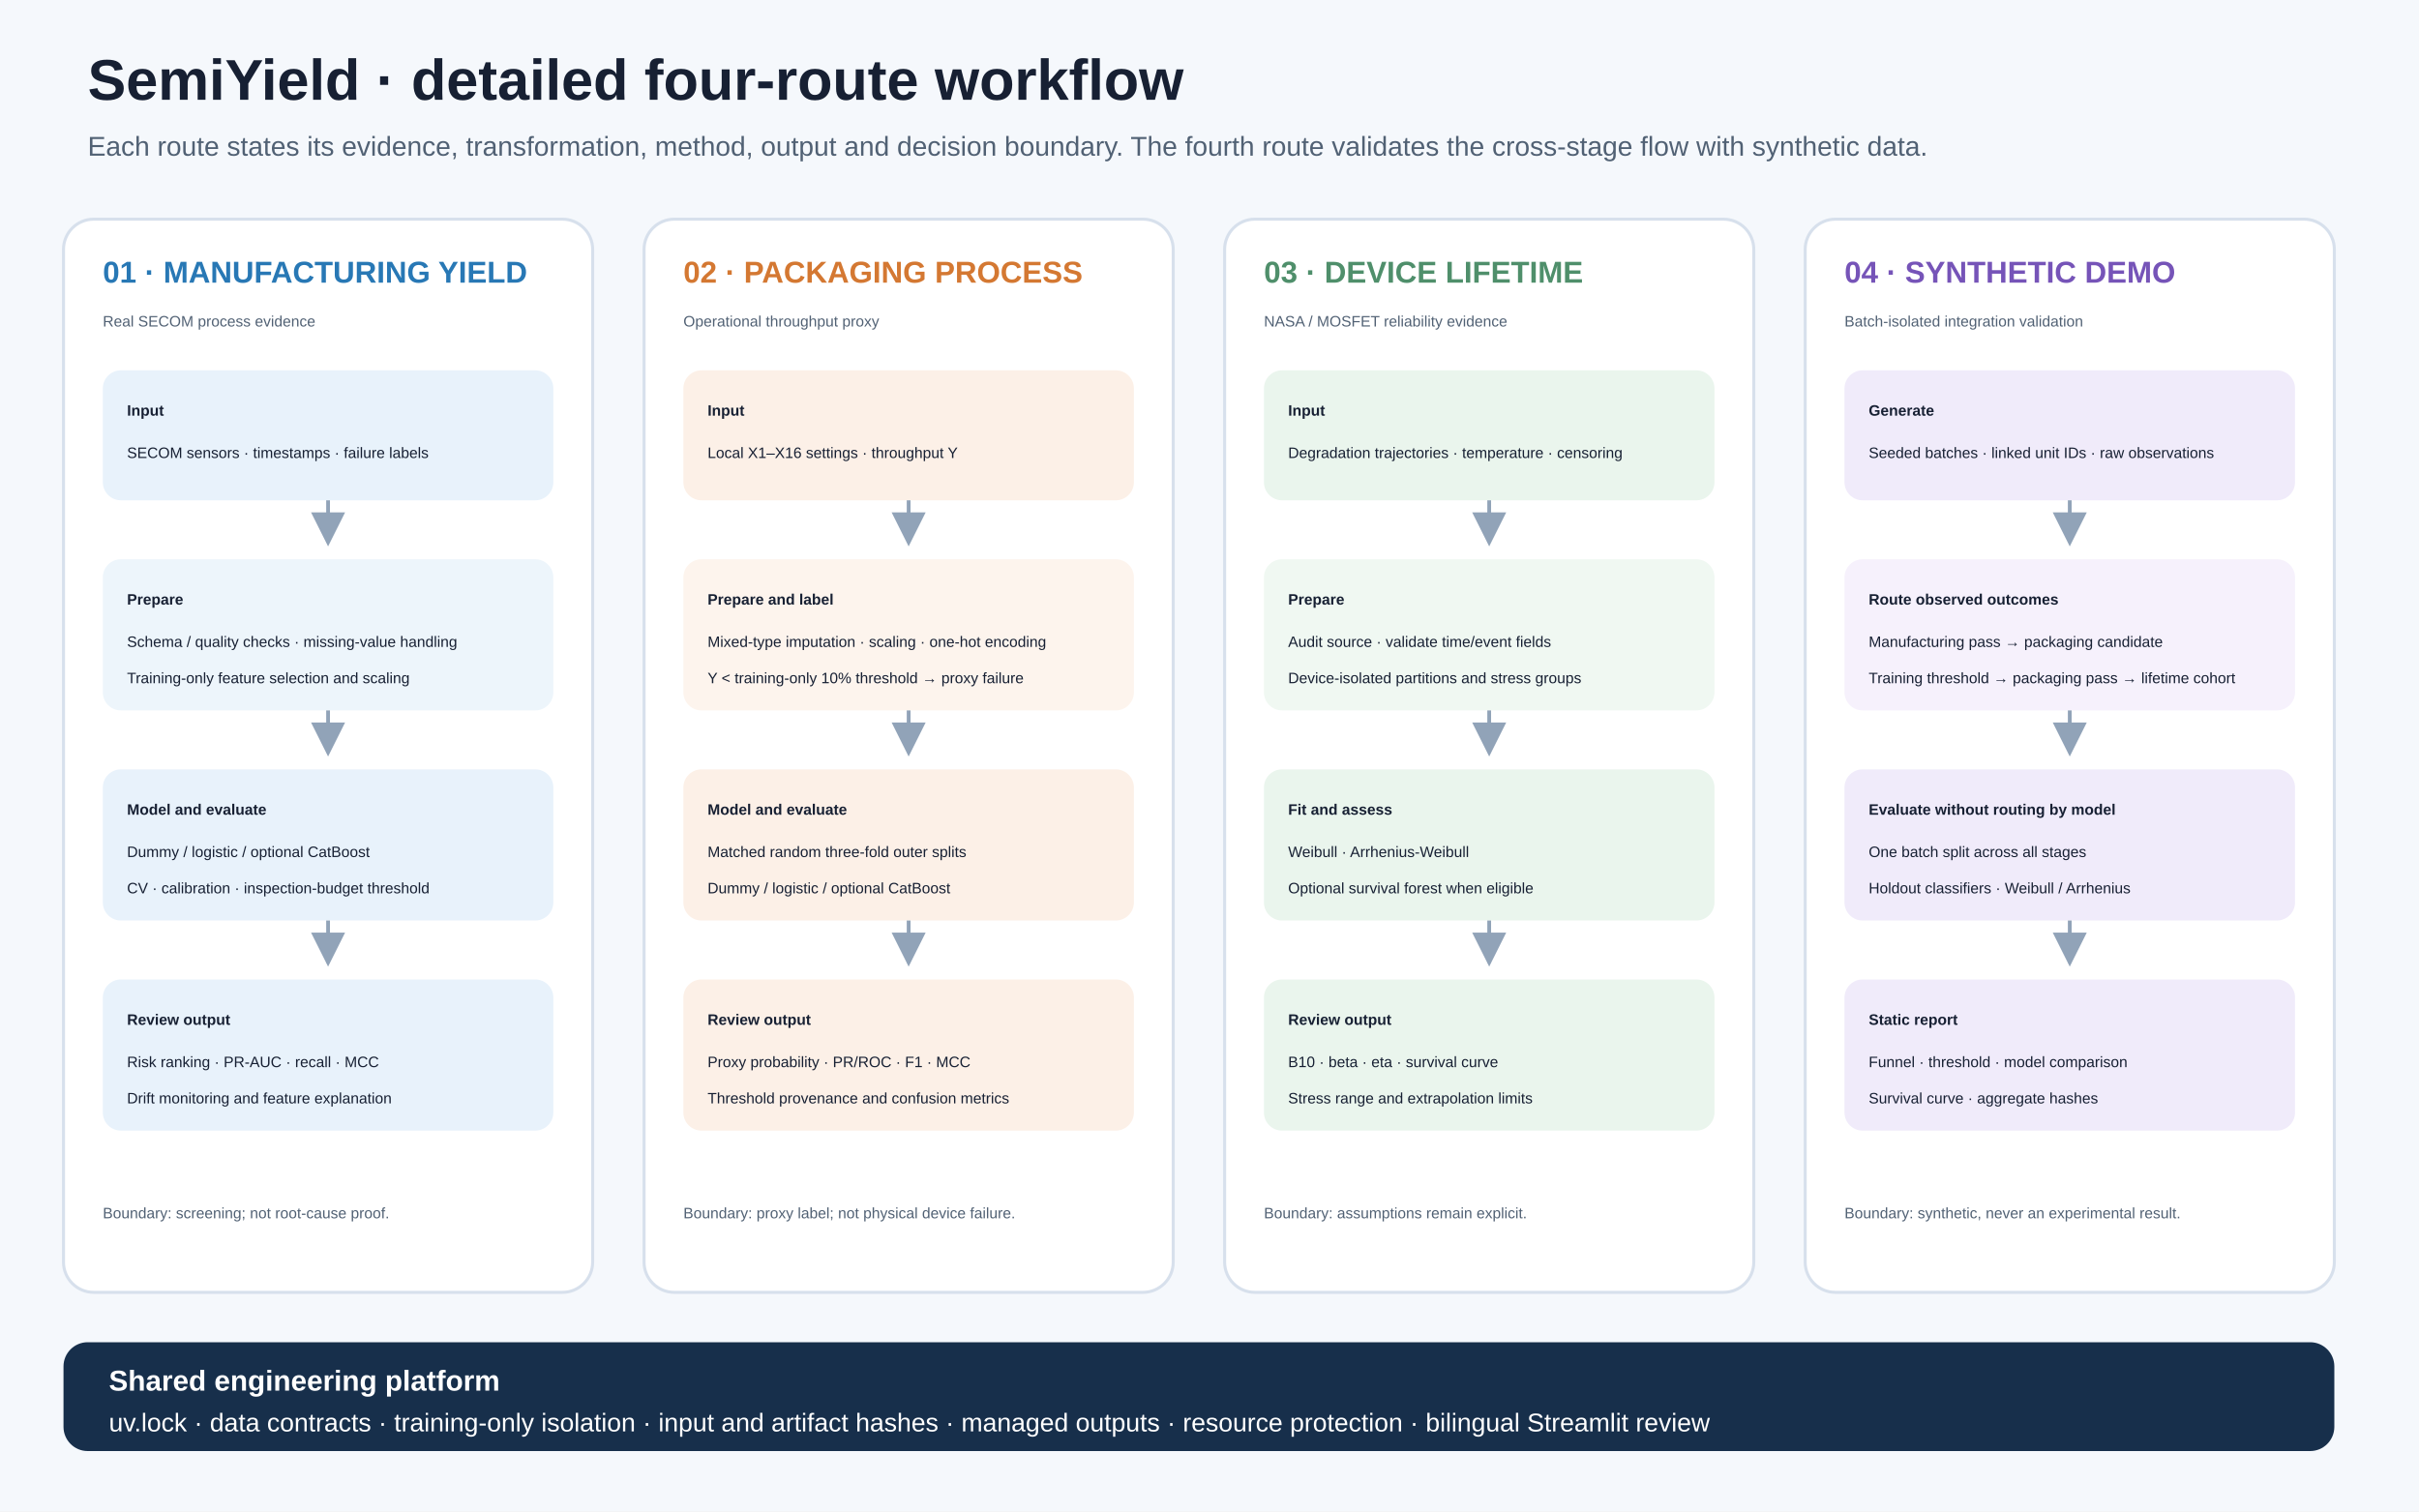
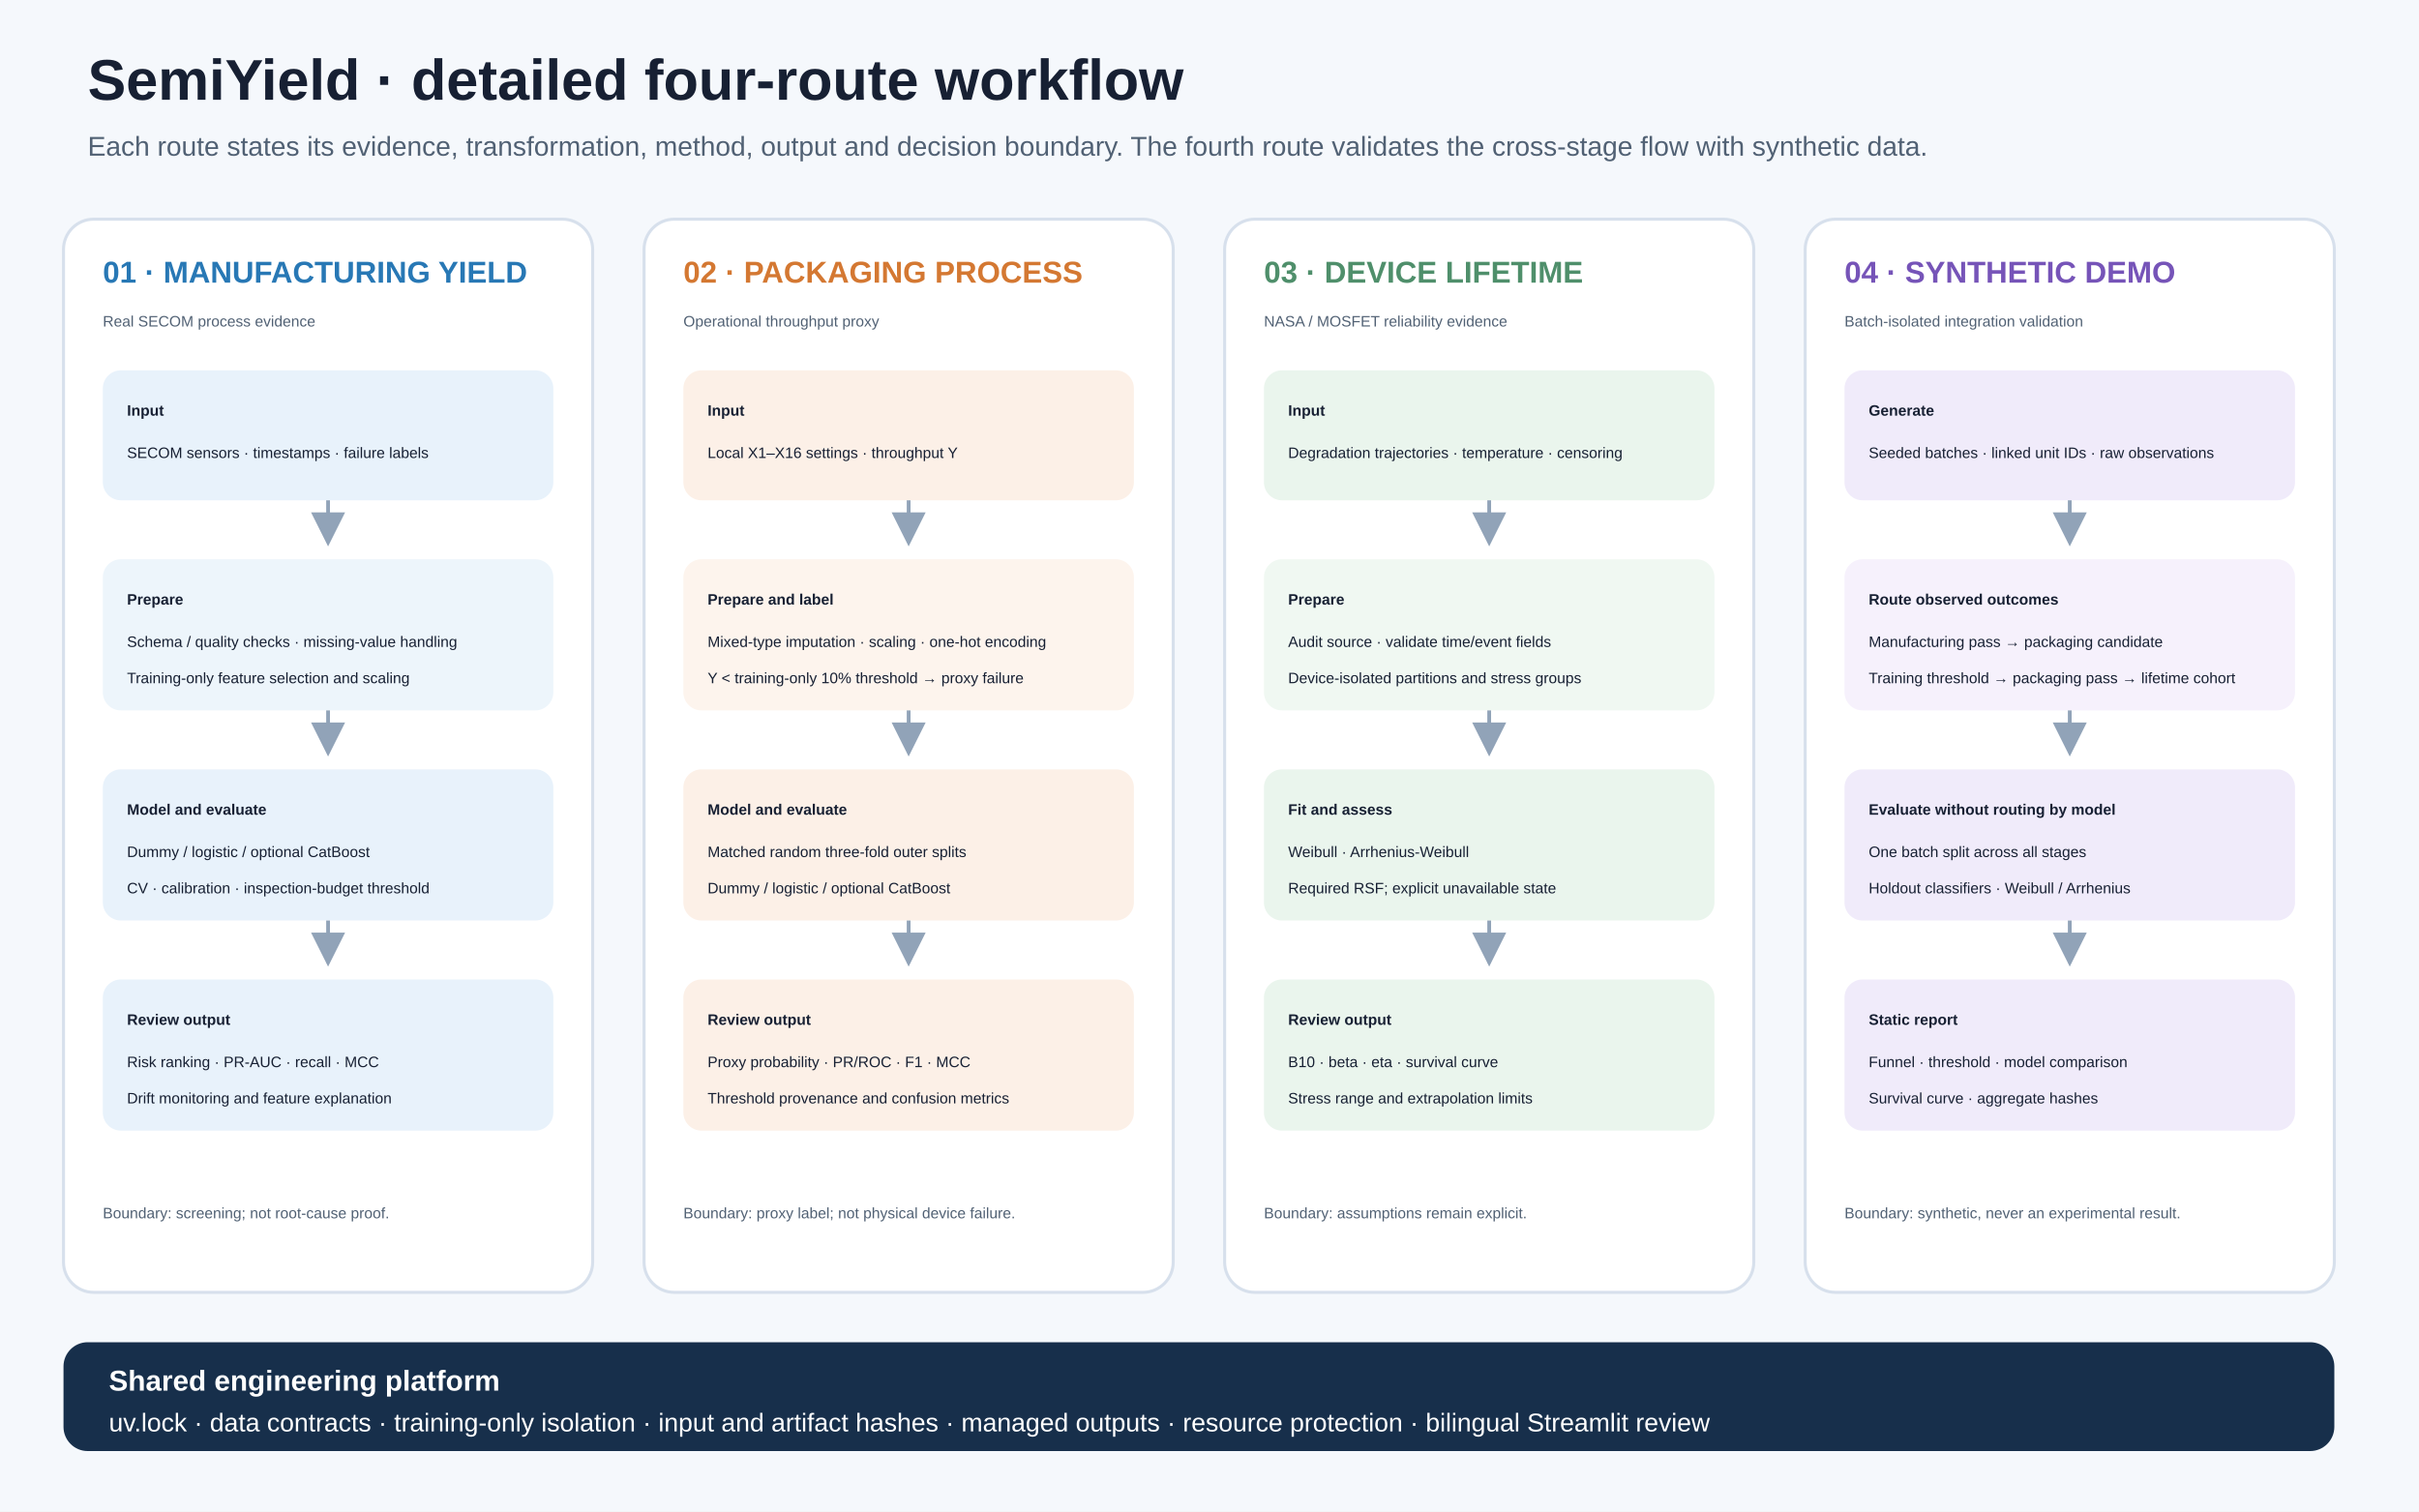
<svg xmlns="http://www.w3.org/2000/svg" width="1600" height="1000" viewBox="0 0 1600 1000" role="img" aria-labelledby="title desc">
  <defs>
    <marker id="arrow" markerWidth="9" markerHeight="9" refX="8" refY="4.5" orient="auto">
      <path d="M0 0 L9 4.5 L0 9z" fill="#91a3b8" />
    </marker>
  </defs>
  <rect width="1600" height="1000" fill="#f5f8fc" />
  <g font-family="Arial, sans-serif" fill="#172033">
    <text x="58" y="66" font-size="38" font-weight="700">SemiYield · detailed four-route workflow</text>
    <text x="58" y="103" font-size="18" fill="#516174">Each route states its evidence, transformation, method, output and decision boundary. The fourth route validates the cross-stage flow with synthetic data.</text>
    <g fill="#fff" stroke="#d7e0ec" stroke-width="2">
      <rect x="42" y="145" width="350" height="710" rx="20" />
      <rect x="426" y="145" width="350" height="710" rx="20" />
      <rect x="810" y="145" width="350" height="710" rx="20" />
      <rect x="1194" y="145" width="350" height="710" rx="20" />
    </g>
    <g font-size="10">
      <text x="68" y="187" font-size="20" font-weight="700" fill="#2878b5">01 · MANUFACTURING YIELD</text>
      <text x="68" y="216" fill="#516174">Real SECOM process evidence</text>
      <rect x="68" y="245" width="298" height="86" rx="12" fill="#e8f2fb" />
      <text x="84" y="275" font-weight="700">Input</text>
      <text x="84" y="303">SECOM sensors · timestamps · failure labels</text>
      <path d="M217 331v28" stroke="#91a3b8" stroke-width="2.5" marker-end="url(#arrow)" />
      <rect x="68" y="370" width="298" height="100" rx="12" fill="#edf5fb" />
      <text x="84" y="400" font-weight="700">Prepare</text>
      <text x="84" y="428">Schema / quality checks · missing-value handling</text>
      <text x="84" y="452">Training-only feature selection and scaling</text>
      <path d="M217 470v28" stroke="#91a3b8" stroke-width="2.5" marker-end="url(#arrow)" />
      <rect x="68" y="509" width="298" height="100" rx="12" fill="#e8f2fb" />
      <text x="84" y="539" font-weight="700">Model and evaluate</text>
      <text x="84" y="567">Dummy / logistic / optional CatBoost</text>
      <text x="84" y="591">CV · calibration · inspection-budget threshold</text>
      <path d="M217 609v28" stroke="#91a3b8" stroke-width="2.5" marker-end="url(#arrow)" />
      <rect x="68" y="648" width="298" height="100" rx="12" fill="#e8f2fb" />
      <text x="84" y="678" font-weight="700">Review output</text>
      <text x="84" y="706">Risk ranking · PR-AUC · recall · MCC</text>
      <text x="84" y="730">Drift monitoring and feature explanation</text>
      <text x="68" y="806" fill="#516174">Boundary: screening; not root-cause proof.</text>
      <text x="452" y="187" font-size="20" font-weight="700" fill="#d47832">02 · PACKAGING PROCESS</text>
      <text x="452" y="216" fill="#516174">Operational throughput proxy</text>
      <rect x="452" y="245" width="298" height="86" rx="12" fill="#fcf0e7" />
      <text x="468" y="275" font-weight="700">Input</text>
      <text x="468" y="303">Local X1–X16 settings · throughput Y</text>
      <path d="M601 331v28" stroke="#91a3b8" stroke-width="2.5" marker-end="url(#arrow)" />
      <rect x="452" y="370" width="298" height="100" rx="12" fill="#fdf4ed" />
      <text x="468" y="400" font-weight="700">Prepare and label</text>
      <text x="468" y="428">Mixed-type imputation · scaling · one-hot encoding</text>
      <text x="468" y="452">Y &lt; training-only 10% threshold → proxy failure</text>
      <path d="M601 470v28" stroke="#91a3b8" stroke-width="2.5" marker-end="url(#arrow)" />
      <rect x="452" y="509" width="298" height="100" rx="12" fill="#fcf0e7" />
      <text x="468" y="539" font-weight="700">Model and evaluate</text>
      <text x="468" y="567">Matched random three-fold outer splits</text>
      <text x="468" y="591">Dummy / logistic / optional CatBoost</text>
      <path d="M601 609v28" stroke="#91a3b8" stroke-width="2.5" marker-end="url(#arrow)" />
      <rect x="452" y="648" width="298" height="100" rx="12" fill="#fcf0e7" />
      <text x="468" y="678" font-weight="700">Review output</text>
      <text x="468" y="706">Proxy probability · PR/ROC · F1 · MCC</text>
      <text x="468" y="730">Threshold provenance and confusion metrics</text>
      <text x="452" y="806" fill="#516174">Boundary: proxy label; not physical device failure.</text>
      <text x="836" y="187" font-size="20" font-weight="700" fill="#4f8f6b">03 · DEVICE LIFETIME</text>
      <text x="836" y="216" fill="#516174">NASA / MOSFET reliability evidence</text>
      <rect x="836" y="245" width="298" height="86" rx="12" fill="#eaf5ed" />
      <text x="852" y="275" font-weight="700">Input</text>
      <text x="852" y="303">Degradation trajectories · temperature · censoring</text>
      <path d="M985 331v28" stroke="#91a3b8" stroke-width="2.5" marker-end="url(#arrow)" />
      <rect x="836" y="370" width="298" height="100" rx="12" fill="#f0f8f2" />
      <text x="852" y="400" font-weight="700">Prepare</text>
      <text x="852" y="428">Audit source · validate time/event fields</text>
      <text x="852" y="452">Device-isolated partitions and stress groups</text>
      <path d="M985 470v28" stroke="#91a3b8" stroke-width="2.5" marker-end="url(#arrow)" />
      <rect x="836" y="509" width="298" height="100" rx="12" fill="#eaf5ed" />
      <text x="852" y="539" font-weight="700">Fit and assess</text>
      <text x="852" y="567">Weibull · Arrhenius-Weibull</text>
-       <text x="852" y="591">Optional survival forest when eligible</text>
+       <text x="852" y="591">Required RSF; explicit unavailable state</text>
      <path d="M985 609v28" stroke="#91a3b8" stroke-width="2.5" marker-end="url(#arrow)" />
      <rect x="836" y="648" width="298" height="100" rx="12" fill="#eaf5ed" />
      <text x="852" y="678" font-weight="700">Review output</text>
      <text x="852" y="706">B10 · beta · eta · survival curve</text>
      <text x="852" y="730">Stress range and extrapolation limits</text>
      <text x="836" y="806" fill="#516174">Boundary: assumptions remain explicit.</text>
      <text x="1220" y="187" font-size="20" font-weight="700" fill="#7654b8">04 · SYNTHETIC DEMO</text>
      <text x="1220" y="216" fill="#516174">Batch-isolated integration validation</text>
      <rect x="1220" y="245" width="298" height="86" rx="12" fill="#f0ebfa" />
      <text x="1236" y="275" font-weight="700">Generate</text>
      <text x="1236" y="303">Seeded batches · linked unit IDs · raw observations</text>
      <path d="M1369 331v28" stroke="#91a3b8" stroke-width="2.5" marker-end="url(#arrow)" />
      <rect x="1220" y="370" width="298" height="100" rx="12" fill="#f6f1fc" />
      <text x="1236" y="400" font-weight="700">Route observed outcomes</text>
      <text x="1236" y="428">Manufacturing pass → packaging candidate</text>
      <text x="1236" y="452">Training threshold → packaging pass → lifetime cohort</text>
      <path d="M1369 470v28" stroke="#91a3b8" stroke-width="2.5" marker-end="url(#arrow)" />
      <rect x="1220" y="509" width="298" height="100" rx="12" fill="#f0ebfa" />
      <text x="1236" y="539" font-weight="700">Evaluate without routing by model</text>
      <text x="1236" y="567">One batch split across all stages</text>
      <text x="1236" y="591">Holdout classifiers · Weibull / Arrhenius</text>
      <path d="M1369 609v28" stroke="#91a3b8" stroke-width="2.5" marker-end="url(#arrow)" />
      <rect x="1220" y="648" width="298" height="100" rx="12" fill="#f0ebfa" />
      <text x="1236" y="678" font-weight="700">Static report</text>
      <text x="1236" y="706">Funnel · threshold · model comparison</text>
      <text x="1236" y="730">Survival curve · aggregate hashes</text>
      <text x="1220" y="806" fill="#516174">Boundary: synthetic, never an experimental result.</text>
    </g>
    <rect x="42" y="888" width="1502" height="72" rx="16" fill="#172f4b" />
    <g fill="#fff">
      <text x="72" y="920" font-size="19" font-weight="700">Shared engineering platform</text>
      <text x="72" y="947" font-size="17">uv.lock · data contracts · training-only isolation · input and artifact hashes · managed outputs · resource protection · bilingual Streamlit review</text>
    </g>
  </g>
</svg>
